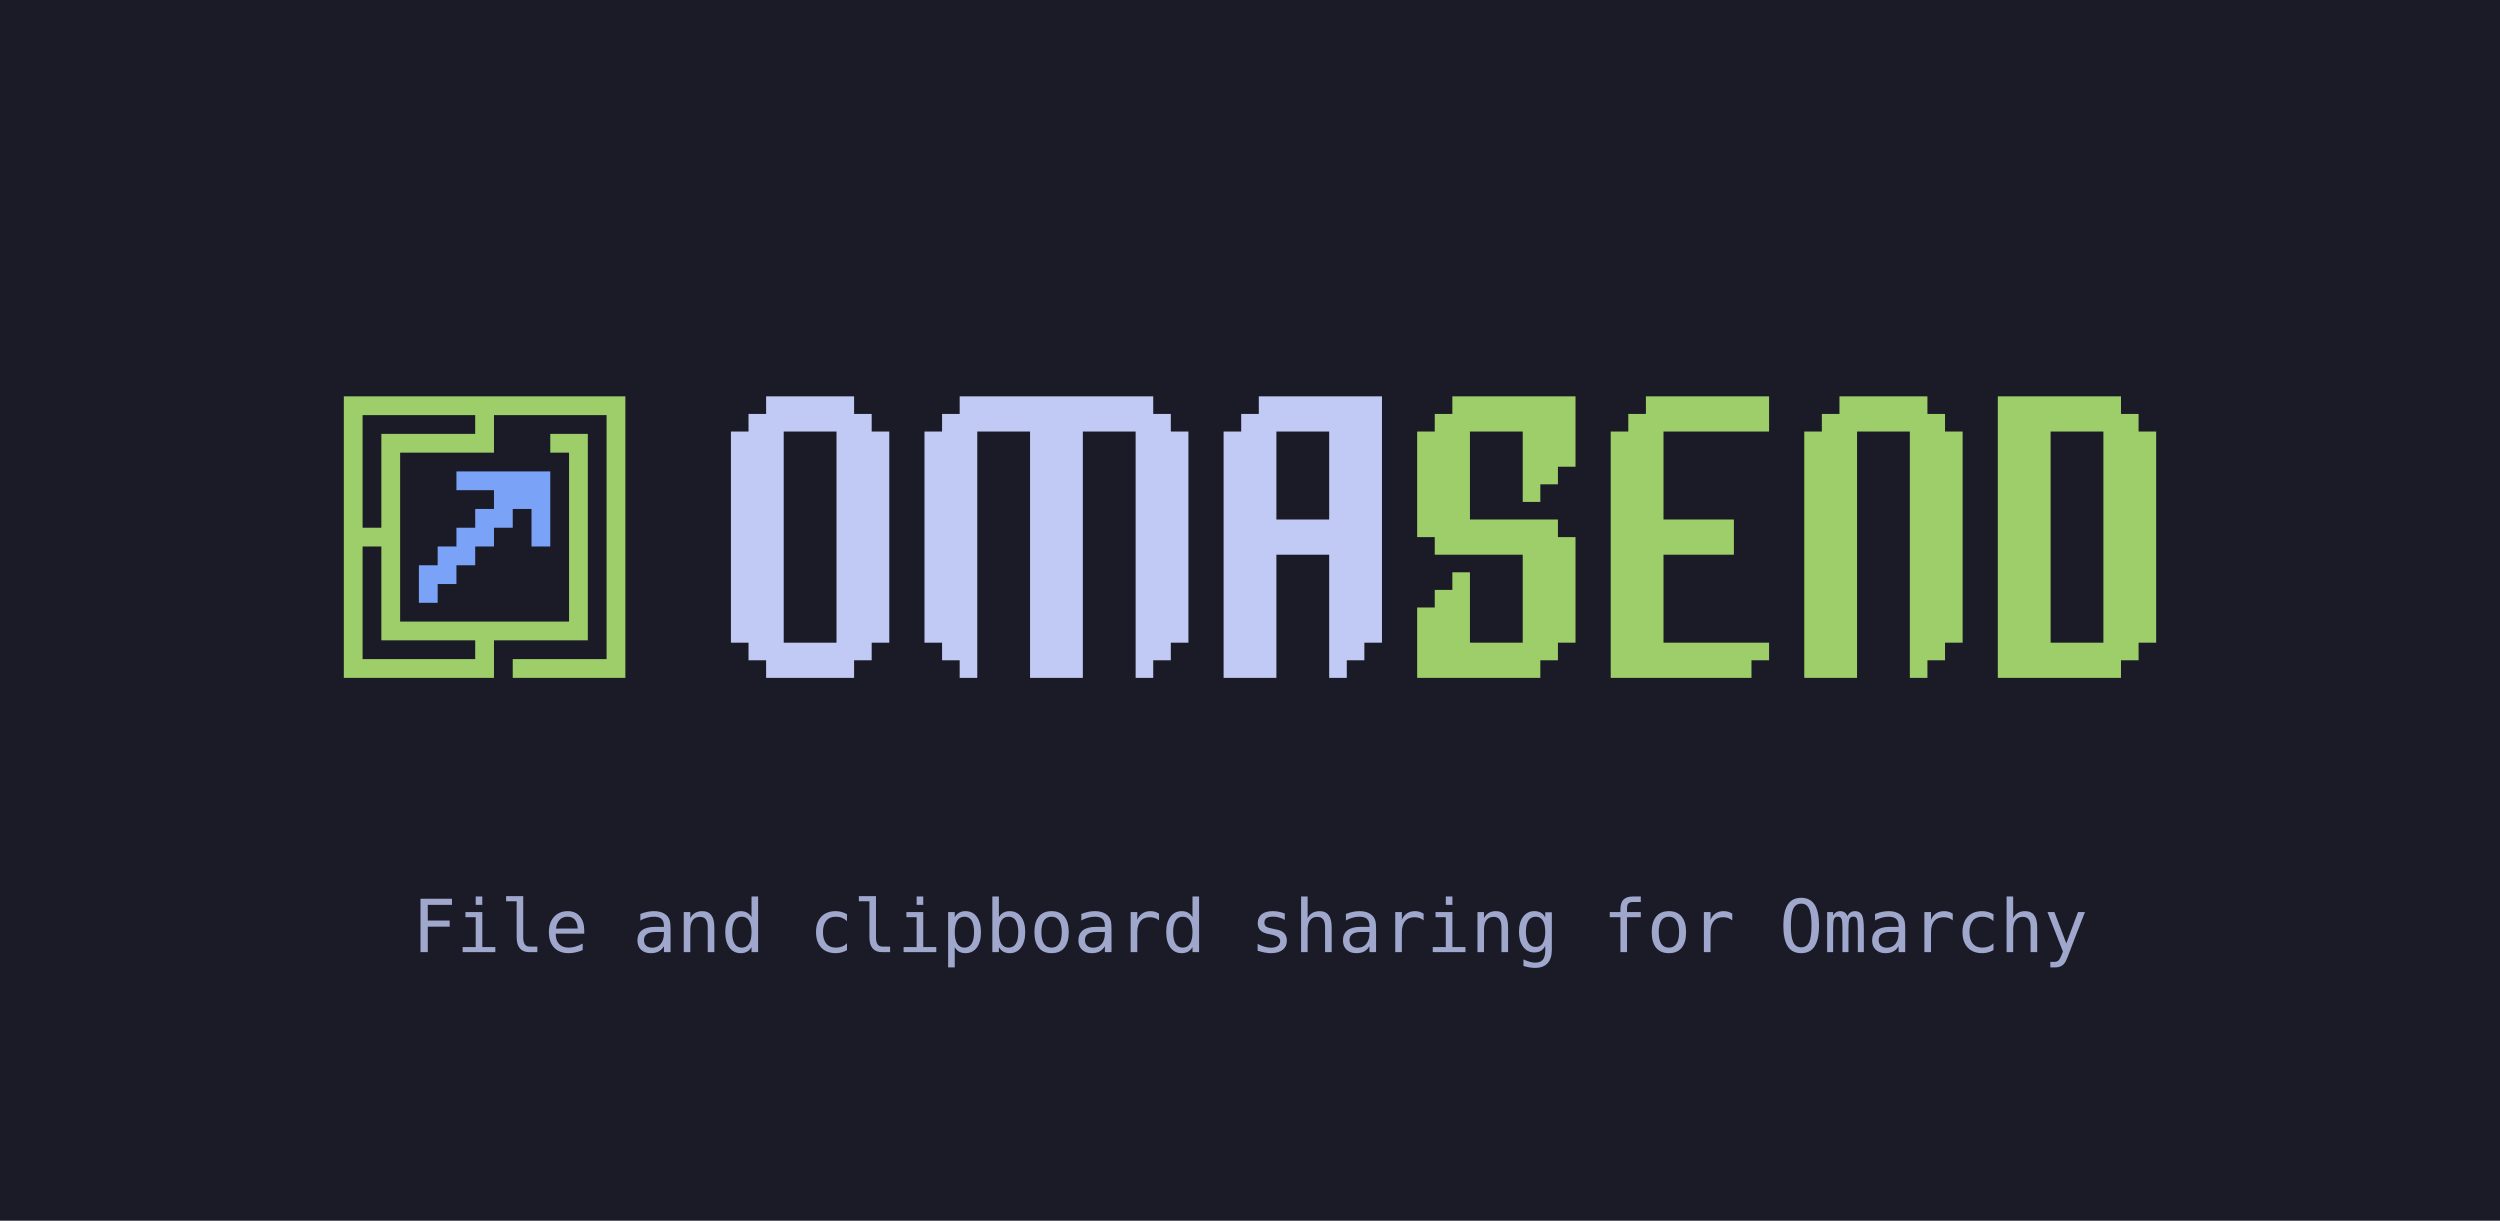
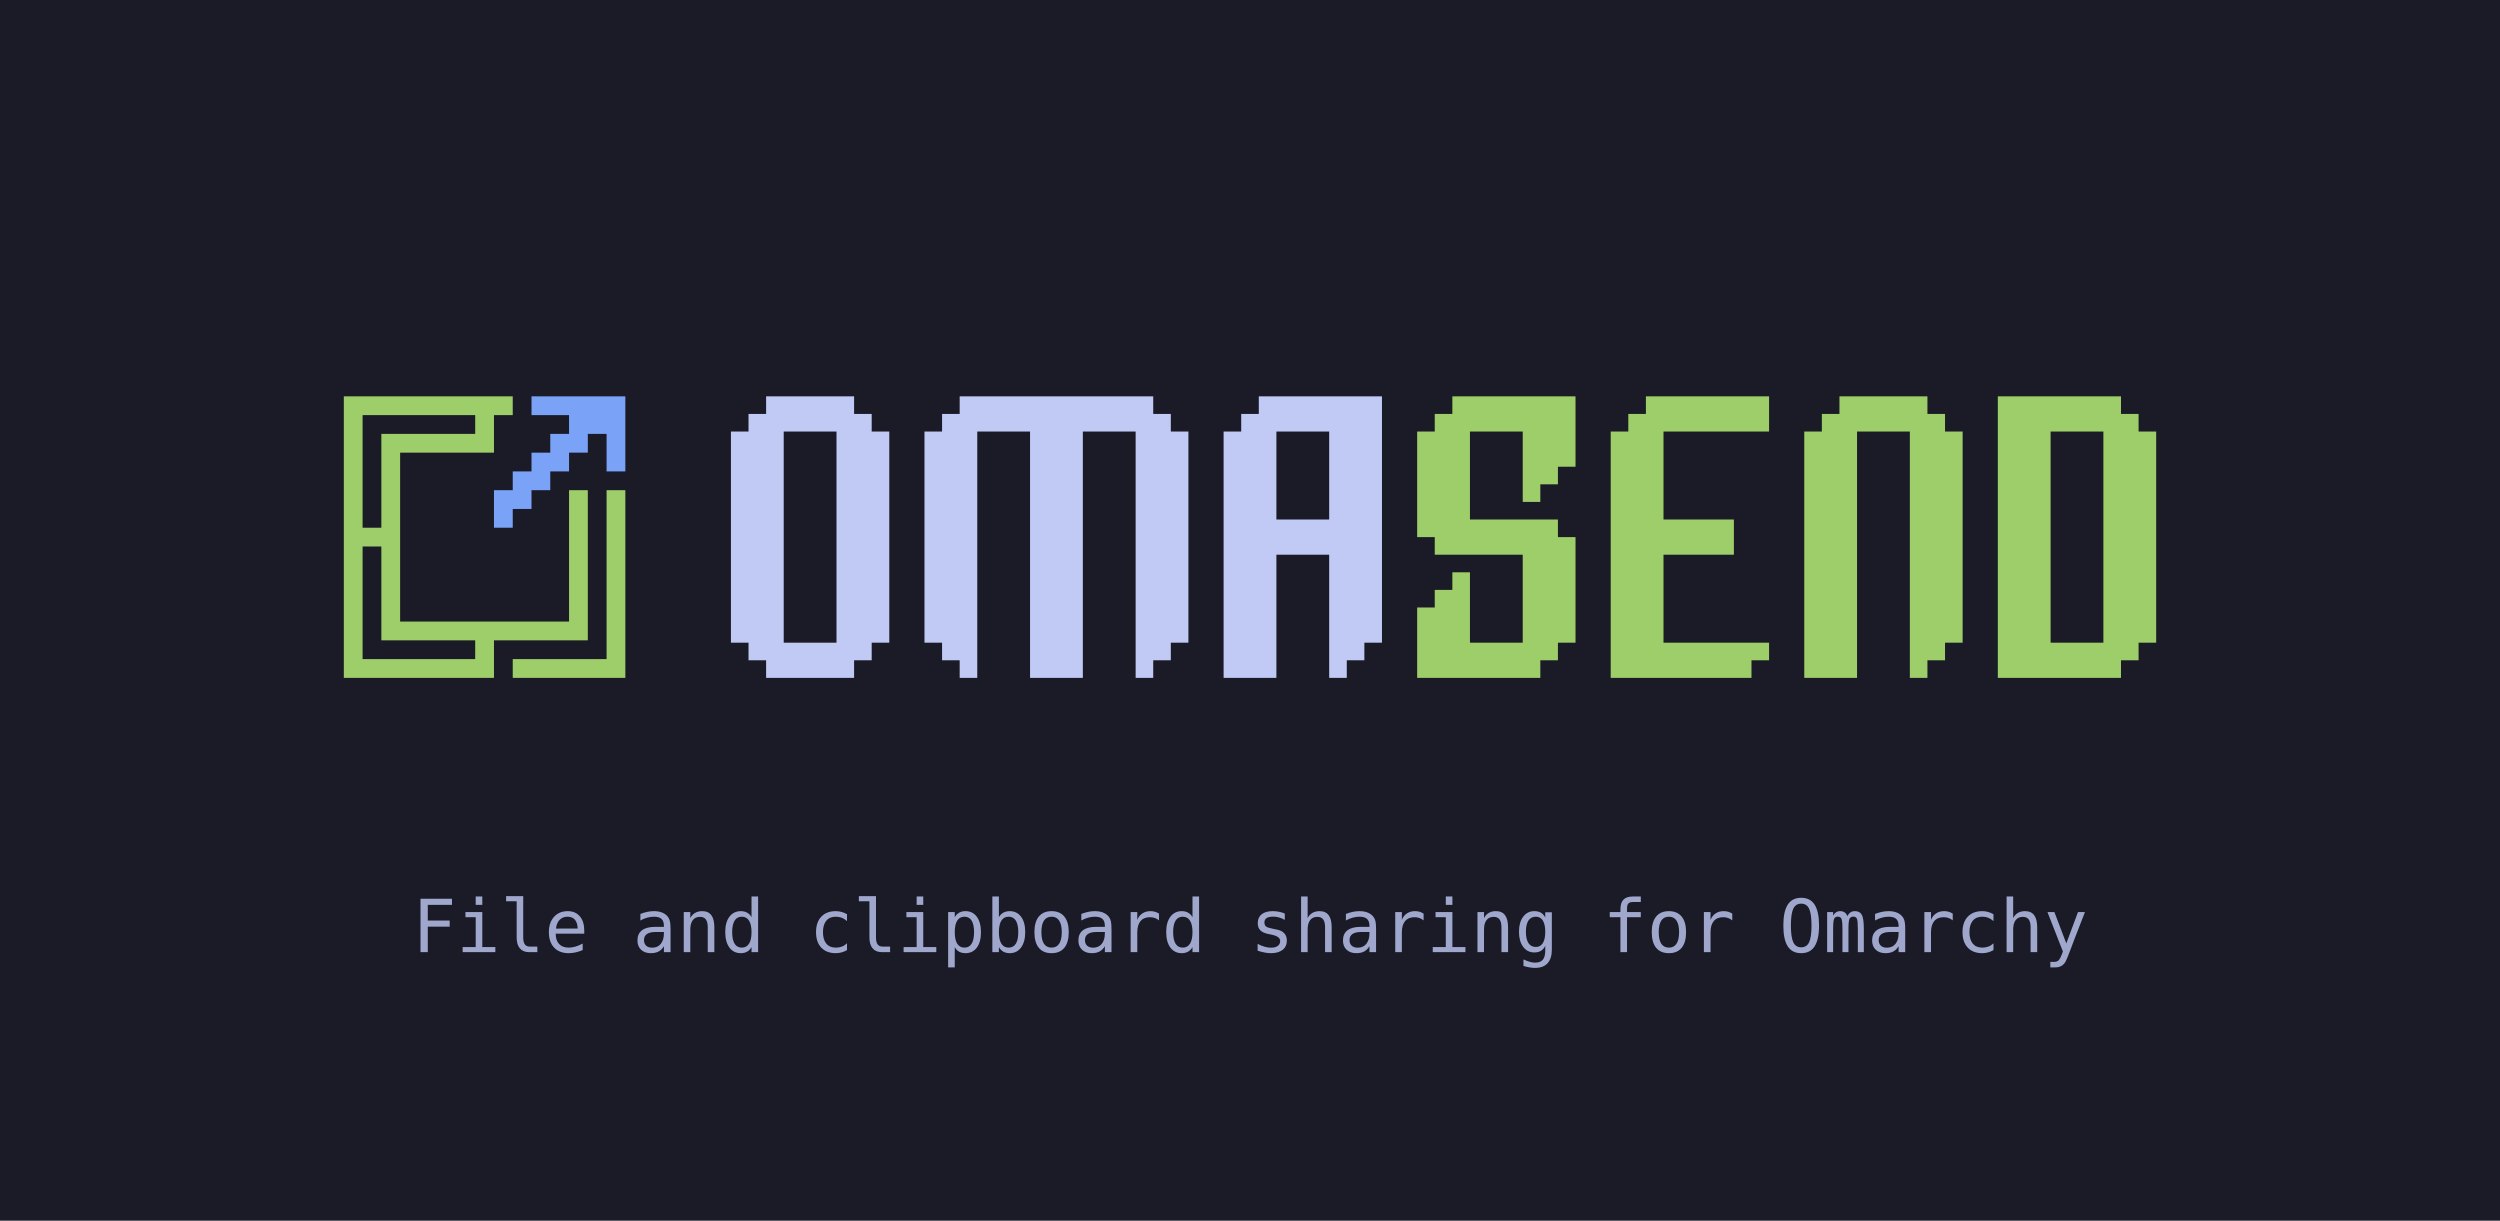
<svg xmlns="http://www.w3.org/2000/svg" viewBox="0 0 1024 500" width="1024" height="500">
  <rect width="1024" height="500" fill="#1a1b26" />
  <svg x="112" y="120" width="800" height="200" viewBox="-60 -60 1665 360">
    <g transform="scale(0.8)">
-       <path fill="#9ece6a" d="M0 0h300v20h-300zM0 20h20v20h-20zM140 20h20v20h-20zM280 20h20v20h-20zM0 40h20v20h-20zM40 40h120v20h-120zM220 40h40v20h-40zM280 40h20v20h-20zM0 60h20v20h-20zM40 60h20v20h-20zM240 60h20v20h-20zM280 60h20v20h-20zM0 80h20v20h-20zM40 80h20v20h-20zM240 80h20v20h-20zM280 80h20v20h-20zM0 100h20v20h-20zM40 100h20v20h-20zM240 100h20v20h-20zM280 100h20v20h-20zM0 120h20v20h-20zM40 120h20v20h-20zM240 120h20v20h-20zM280 120h20v20h-20zM0 140h60v20h-60zM240 140h20v20h-20zM280 140h20v20h-20zM0 160h20v20h-20zM40 160h20v20h-20zM240 160h20v20h-20zM280 160h20v20h-20zM0 180h20v20h-20zM40 180h20v20h-20zM240 180h20v20h-20zM280 180h20v20h-20zM0 200h20v20h-20zM40 200h20v20h-20zM240 200h20v20h-20zM280 200h20v20h-20zM0 220h20v20h-20zM40 220h20v20h-20zM240 220h20v20h-20zM280 220h20v20h-20zM0 240h20v20h-20zM40 240h220v20h-220zM280 240h20v20h-20zM0 260h20v20h-20zM140 260h20v20h-20zM280 260h20v20h-20zM0 280h160v20h-160zM180 280h120v20h-120z" />
-       <path fill="#7aa2f7" d="M120 80h100v20h-100zM160 100h60v20h-60zM140 120h40v20h-40zM200 120h20v20h-20zM120 140h40v20h-40zM200 140h20v20h-20zM100 160h40v20h-40zM80 180h40v20h-40zM80 200h20v20h-20z" />
+       <path fill="#9ece6a" d="M0 0h180v20h-180zM0 20h20v20h-20zM140 20h20v20h-20zM0 40h20v20h-20zM40 40h120v20h-120zM0 60h20v20h-20zM40 60h20v20h-20zM0 80h20v20h-20zM40 80h20v20h-20zM0 100h20v20h-20zM40 100h20v20h-20zM240 100h20v20h-20zM280 100h20v20h-20zM0 120h20v20h-20zM40 120h20v20h-20zM240 120h20v20h-20zM280 120h20v20h-20zM0 140h60v20h-60zM240 140h20v20h-20zM280 140h20v20h-20zM0 160h20v20h-20zM40 160h20v20h-20zM240 160h20v20h-20zM280 160h20v20h-20zM0 180h20v20h-20zM40 180h20v20h-20zM240 180h20v20h-20zM280 180h20v20h-20zM0 200h20v20h-20zM40 200h20v20h-20zM240 200h20v20h-20zM280 200h20v20h-20zM0 220h20v20h-20zM40 220h20v20h-20zM240 220h20v20h-20zM280 220h20v20h-20zM0 240h20v20h-20zM40 240h220v20h-220zM280 240h20v20h-20zM0 260h20v20h-20zM140 260h20v20h-20zM280 260h20v20h-20zM0 280h160v20h-160zM180 280h120v20h-120z" />
+       <path fill="#7aa2f7" d="M200 0h100v20h-100zM240 20h60v20h-60zM220 40h40v20h-40zM280 40h20v20h-20zM200 60h40v20h-40zM280 60h20v20h-20zM180 80h40v20h-40zM160 100h40v20h-40zM160 120h20v20h-20z" />
    </g>
    <path fill="#c0caf5" d="M360 0h75v15h-75zM345 15h105v15h-105zM330 30h45v15h-45zM420 30h45v15h-45zM330 45h45v15h-45zM420 45h45v15h-45zM330 60h45v15h-45zM420 60h45v15h-45zM330 75h45v15h-45zM420 75h45v15h-45zM330 90h45v15h-45zM420 90h45v15h-45zM330 105h45v15h-45zM420 105h45v15h-45zM330 120h45v15h-45zM420 120h45v15h-45zM330 135h45v15h-45zM420 135h45v15h-45zM330 150h45v15h-45zM420 150h45v15h-45zM330 165h45v15h-45zM420 165h45v15h-45zM330 180h45v15h-45zM420 180h45v15h-45zM330 195h45v15h-45zM420 195h45v15h-45zM345 210h105v15h-105zM360 225h75v15h-75z" />
    <path fill="#c0caf5" d="M525 0h165v15h-165zM510 15h195v15h-195zM495 30h45v15h-45zM585 30h45v15h-45zM675 30h45v15h-45zM495 45h45v15h-45zM585 45h45v15h-45zM675 45h45v15h-45zM495 60h45v15h-45zM585 60h45v15h-45zM675 60h45v15h-45zM495 75h45v15h-45zM585 75h45v15h-45zM675 75h45v15h-45zM495 90h45v15h-45zM585 90h45v15h-45zM675 90h45v15h-45zM495 105h45v15h-45zM585 105h45v15h-45zM675 105h45v15h-45zM495 120h45v15h-45zM585 120h45v15h-45zM675 120h45v15h-45zM495 135h45v15h-45zM585 135h45v15h-45zM675 135h45v15h-45zM495 150h45v15h-45zM585 150h45v15h-45zM675 150h45v15h-45zM495 165h45v15h-45zM585 165h45v15h-45zM675 165h45v15h-45zM495 180h45v15h-45zM585 180h45v15h-45zM675 180h45v15h-45zM495 195h45v15h-45zM585 195h45v15h-45zM675 195h45v15h-45zM510 210h30v15h-30zM585 210h45v15h-45zM675 210h30v15h-30zM525 225h15v15h-15zM585 225h45v15h-45zM675 225h15v15h-15z" />
    <path fill="#c0caf5" d="M780 0h105v15h-105zM765 15h120v15h-120zM750 30h45v15h-45zM840 30h45v15h-45zM750 45h45v15h-45zM840 45h45v15h-45zM750 60h45v15h-45zM840 60h45v15h-45zM750 75h45v15h-45zM840 75h45v15h-45zM750 90h45v15h-45zM840 90h45v15h-45zM750 105h135v15h-135zM750 120h135v15h-135zM750 135h45v15h-45zM840 135h45v15h-45zM750 150h45v15h-45zM840 150h45v15h-45zM750 165h45v15h-45zM840 165h45v15h-45zM750 180h45v15h-45zM840 180h45v15h-45zM750 195h45v15h-45zM840 195h45v15h-45zM750 210h45v15h-45zM840 210h30v15h-30zM750 225h45v15h-45zM840 225h15v15h-15z" />
    <path fill="#9ece6a" d="M945 0h105v15h-105zM930 15h120v15h-120zM915 30h45v15h-45zM1005 30h45v15h-45zM915 45h45v15h-45zM1005 45h45v15h-45zM915 60h45v15h-45zM1005 60h30v15h-30zM915 75h45v15h-45zM1005 75h15v15h-15zM915 90h45v15h-45zM915 105h120v15h-120zM930 120h120v15h-120zM1005 135h45v15h-45zM945 150h15v15h-15zM1005 150h45v15h-45zM930 165h30v15h-30zM1005 165h45v15h-45zM915 180h45v15h-45zM1005 180h45v15h-45zM915 195h45v15h-45zM1005 195h45v15h-45zM915 210h120v15h-120zM915 225h105v15h-105z" />
    <path fill="#9ece6a" d="M1110 0h105v15h-105zM1095 15h120v15h-120zM1080 30h45v15h-45zM1080 45h45v15h-45zM1080 60h45v15h-45zM1080 75h45v15h-45zM1080 90h45v15h-45zM1080 105h105v15h-105zM1080 120h105v15h-105zM1080 135h45v15h-45zM1080 150h45v15h-45zM1080 165h45v15h-45zM1080 180h45v15h-45zM1080 195h45v15h-45zM1080 210h135v15h-135zM1080 225h120v15h-120z" />
    <path fill="#9ece6a" d="M1275 0h75v15h-75zM1260 15h105v15h-105zM1245 30h45v15h-45zM1335 30h45v15h-45zM1245 45h45v15h-45zM1335 45h45v15h-45zM1245 60h45v15h-45zM1335 60h45v15h-45zM1245 75h45v15h-45zM1335 75h45v15h-45zM1245 90h45v15h-45zM1335 90h45v15h-45zM1245 105h45v15h-45zM1335 105h45v15h-45zM1245 120h45v15h-45zM1335 120h45v15h-45zM1245 135h45v15h-45zM1335 135h45v15h-45zM1245 150h45v15h-45zM1335 150h45v15h-45zM1245 165h45v15h-45zM1335 165h45v15h-45zM1245 180h45v15h-45zM1335 180h45v15h-45zM1245 195h45v15h-45zM1335 195h45v15h-45zM1245 210h45v15h-45zM1335 210h30v15h-30zM1245 225h45v15h-45zM1335 225h15v15h-15z" />
    <path fill="#9ece6a" d="M1410 0h105v15h-105zM1410 15h120v15h-120zM1410 30h45v15h-45zM1500 30h45v15h-45zM1410 45h45v15h-45zM1500 45h45v15h-45zM1410 60h45v15h-45zM1500 60h45v15h-45zM1410 75h45v15h-45zM1500 75h45v15h-45zM1410 90h45v15h-45zM1500 90h45v15h-45zM1410 105h45v15h-45zM1500 105h45v15h-45zM1410 120h45v15h-45zM1500 120h45v15h-45zM1410 135h45v15h-45zM1500 135h45v15h-45zM1410 150h45v15h-45zM1500 150h45v15h-45zM1410 165h45v15h-45zM1500 165h45v15h-45zM1410 180h45v15h-45zM1500 180h45v15h-45zM1410 195h45v15h-45zM1500 195h45v15h-45zM1410 210h120v15h-120zM1410 225h105v15h-105z" />
  </svg>
  <text x="512" y="390" text-anchor="middle" font-family="JetBrains Mono, DejaVu Sans Mono, monospace" font-size="30" fill="#c0caf5" opacity="0.8">File and clipboard sharing for Omarchy</text>
</svg>
